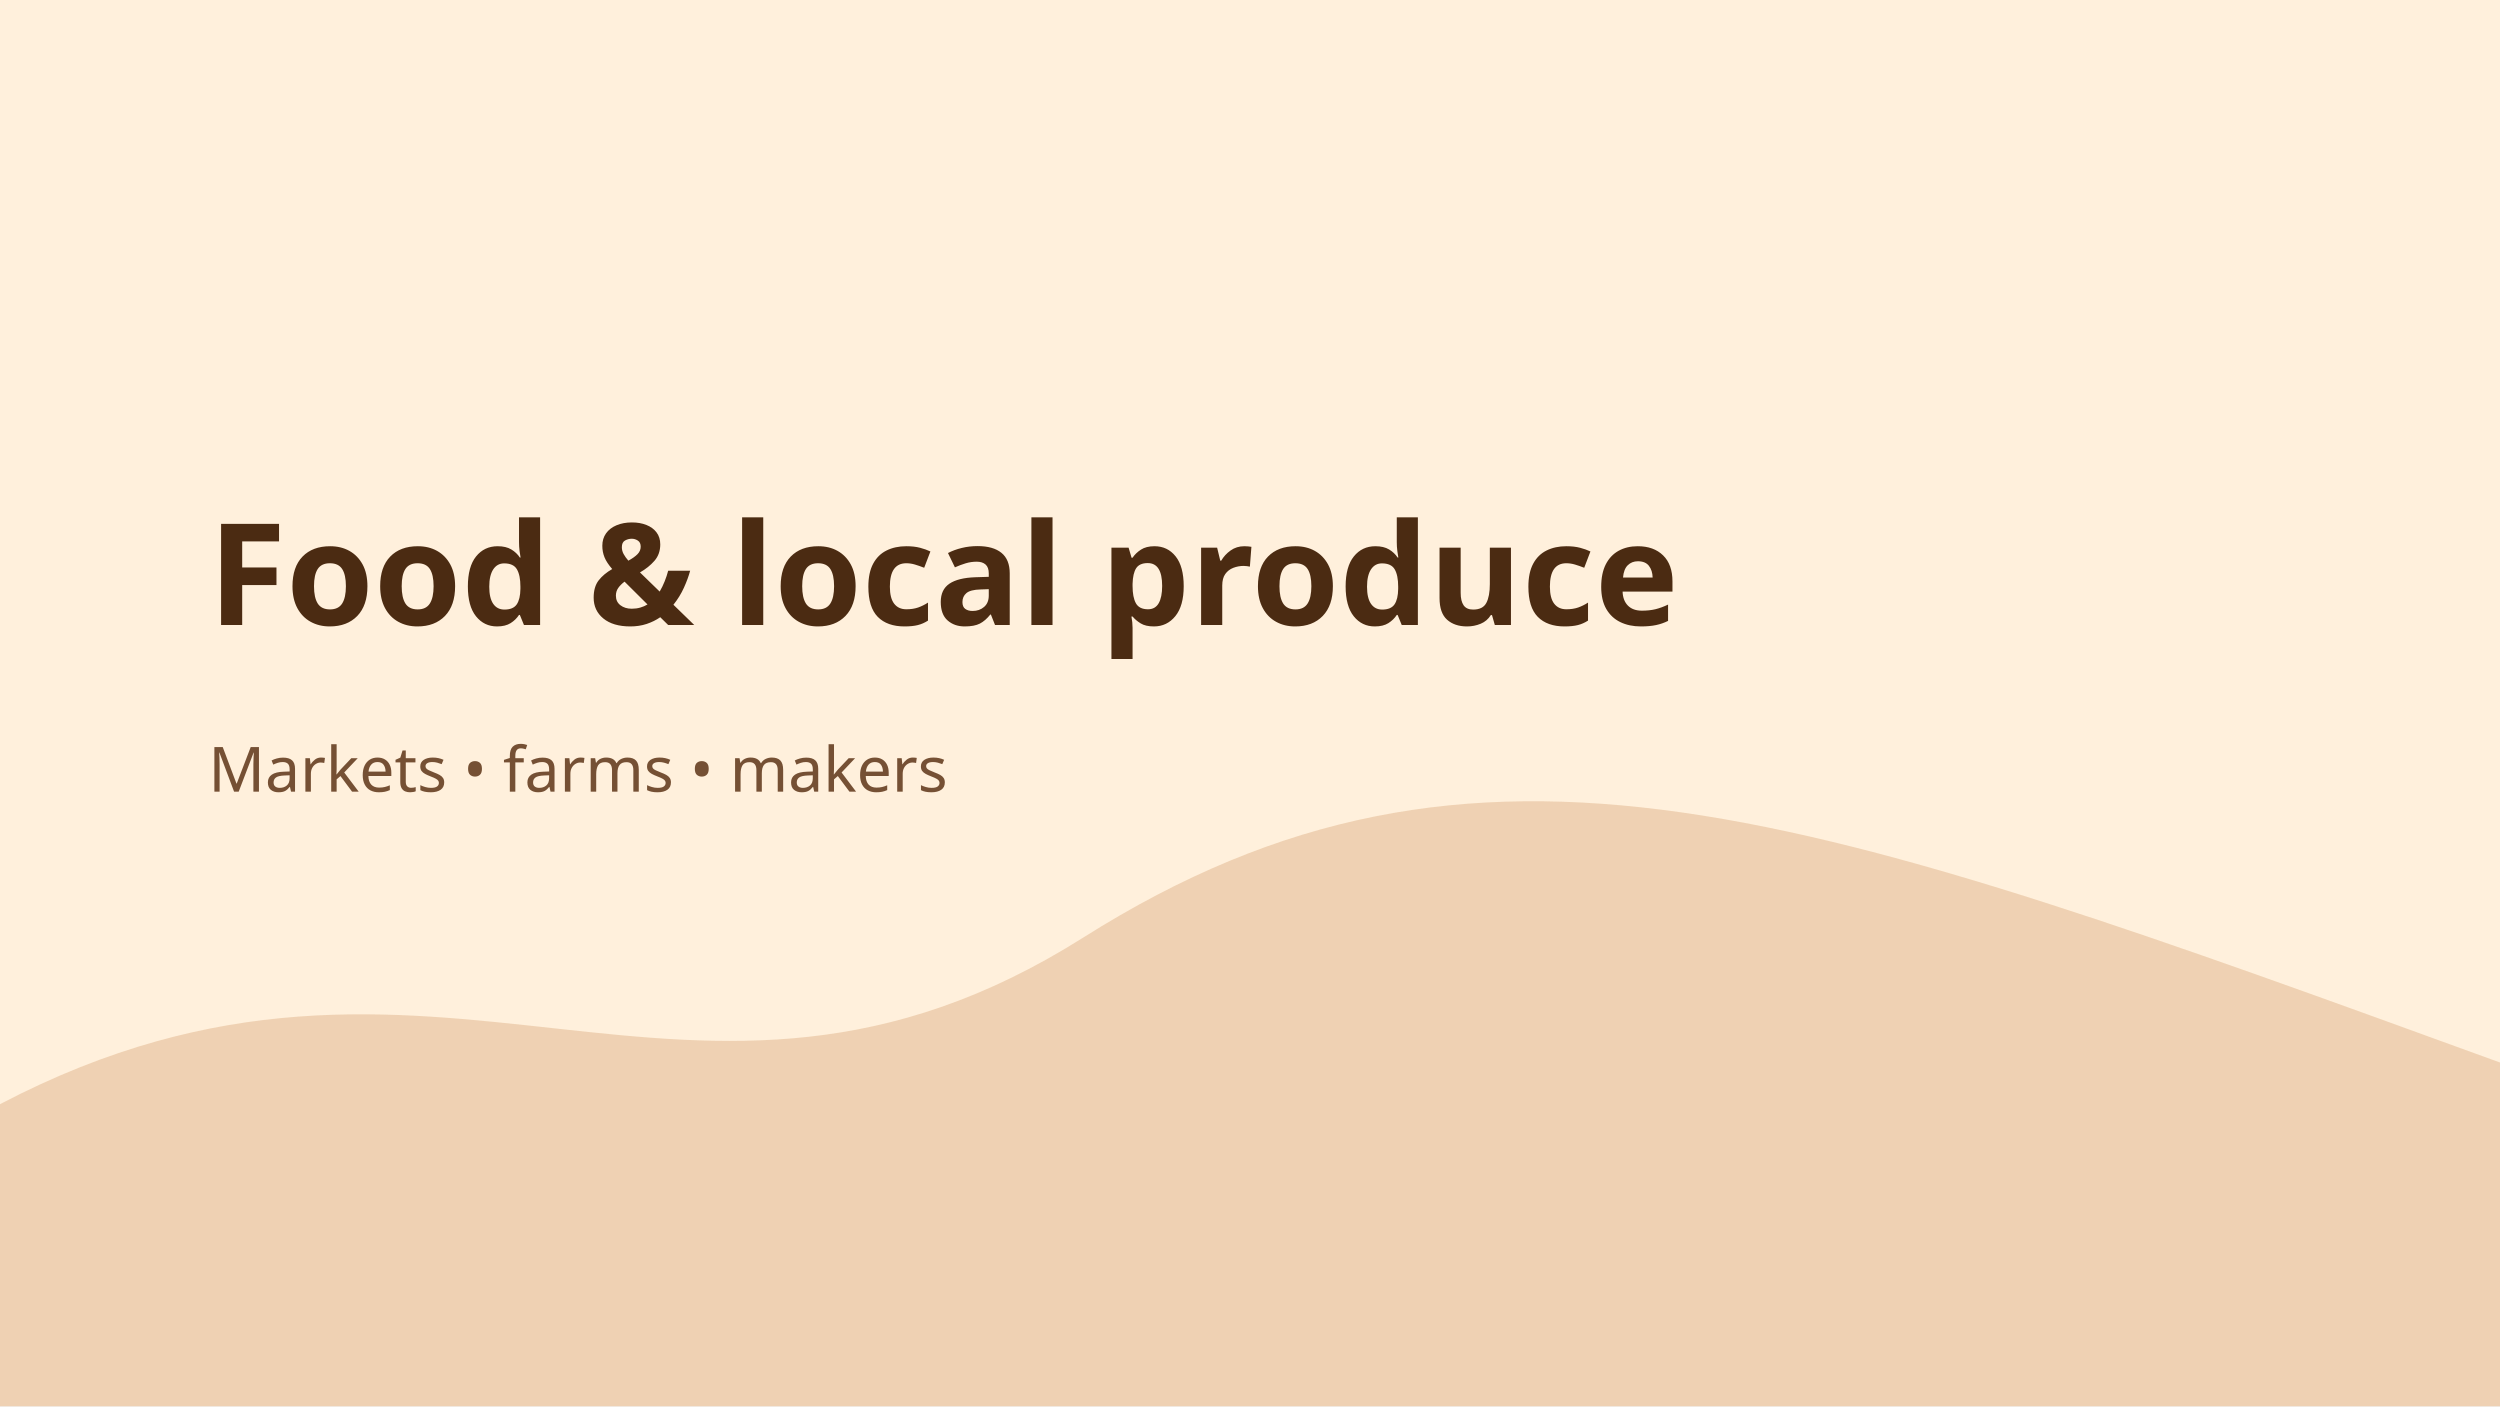
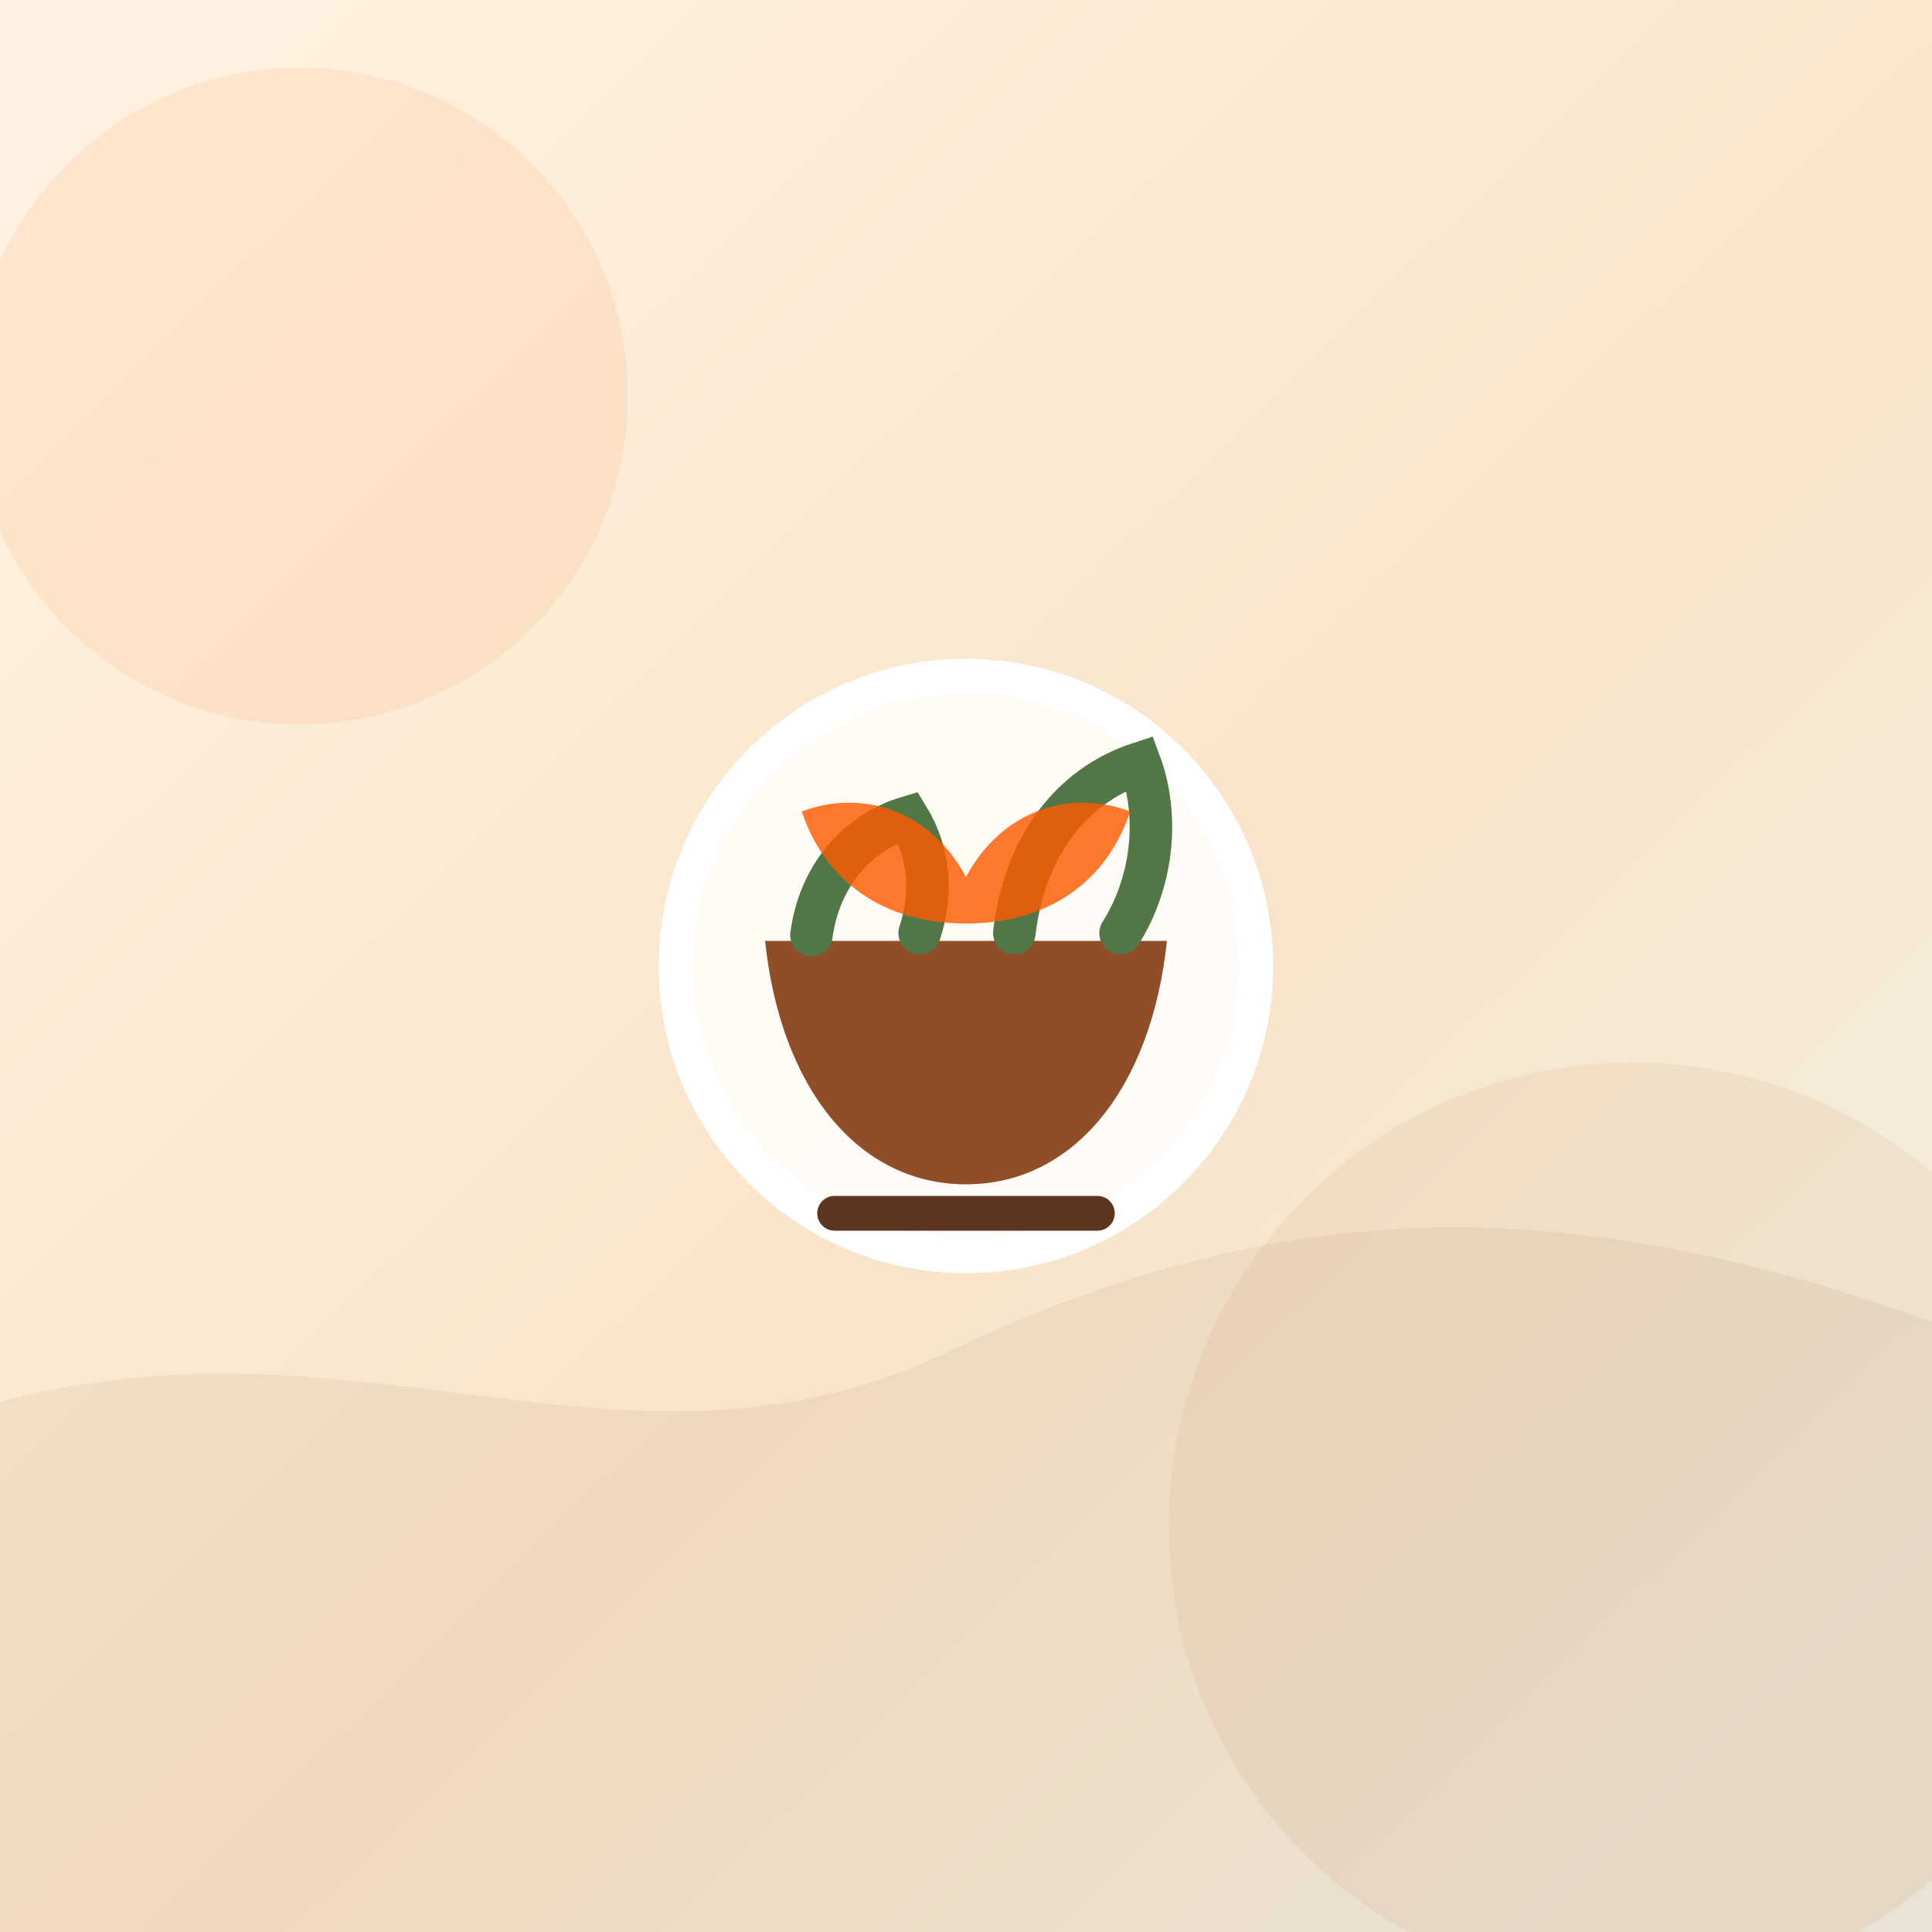
- <svg xmlns="http://www.w3.org/2000/svg" viewBox="0 0 1200 675">
-   <rect width="1200" height="675" fill="#fff0dc" />
-   <path d="M0 530C210 420 330 570 520 450S870 390 1200 510V675H0Z" fill="#b76621" opacity=".22" />
-   <text x="100" y="300" font-family="system-ui,sans-serif" font-size="68" font-weight="800" fill="#4b2b12">Food &amp; local produce</text>
-   <text x="100" y="380" font-family="system-ui,sans-serif" font-size="30" fill="#755034">Markets • farms • makers</text>
+ <svg xmlns="http://www.w3.org/2000/svg" viewBox="0 0 1000 1000" preserveAspectRatio="xMidYMid slice">
+   <defs>
+     <linearGradient id="bg" x1=".08" y1=".08" x2=".9" y2=".92">
+       <stop offset="0" stop-color="#fff1df" />
+       <stop offset=".58" stop-color="#f8e4ca" />
+       <stop offset="1" stop-color="#f2efe2" />
+     </linearGradient>
+   </defs>
+   <rect width="1000" height="1000" fill="url(#bg)" />
+   <circle cx="155" cy="205" r="170" fill="#FD5B01" opacity=".08" />
+   <circle cx="845" cy="790" r="240" fill="#b76621" opacity=".08" />
+   <path d="M-90 760c240-120 390 30 580-60s355-90 610 25V1040H-90Z" fill="#8b4d20" opacity=".08" />
+   <circle cx="500" cy="500" r="150" fill="#fffdf8" fill-opacity=".94" stroke="#ffffff" stroke-width="18" />
+   <path d="M396 487h208c-8 76-48 126-104 126s-96-50-104-126Z" fill="#8f4e27" />
+   <path d="M420 484c4-30 23-53 50-61 11 18 13 39 6 60M525 483c5-43 28-76 65-88 10 27 7 61-10 88" fill="none" stroke="#527747" stroke-width="22" stroke-linecap="round" />
+   <path d="M500 454c-18-34-53-46-85-34 12 36 42 58 85 58 43 0 73-22 85-58-32-12-67 0-85 34Z" fill="#FD5B01" opacity=".82" />
+   <path d="M432 628h136" stroke="#5c351e" stroke-width="18" stroke-linecap="round" />
</svg>
